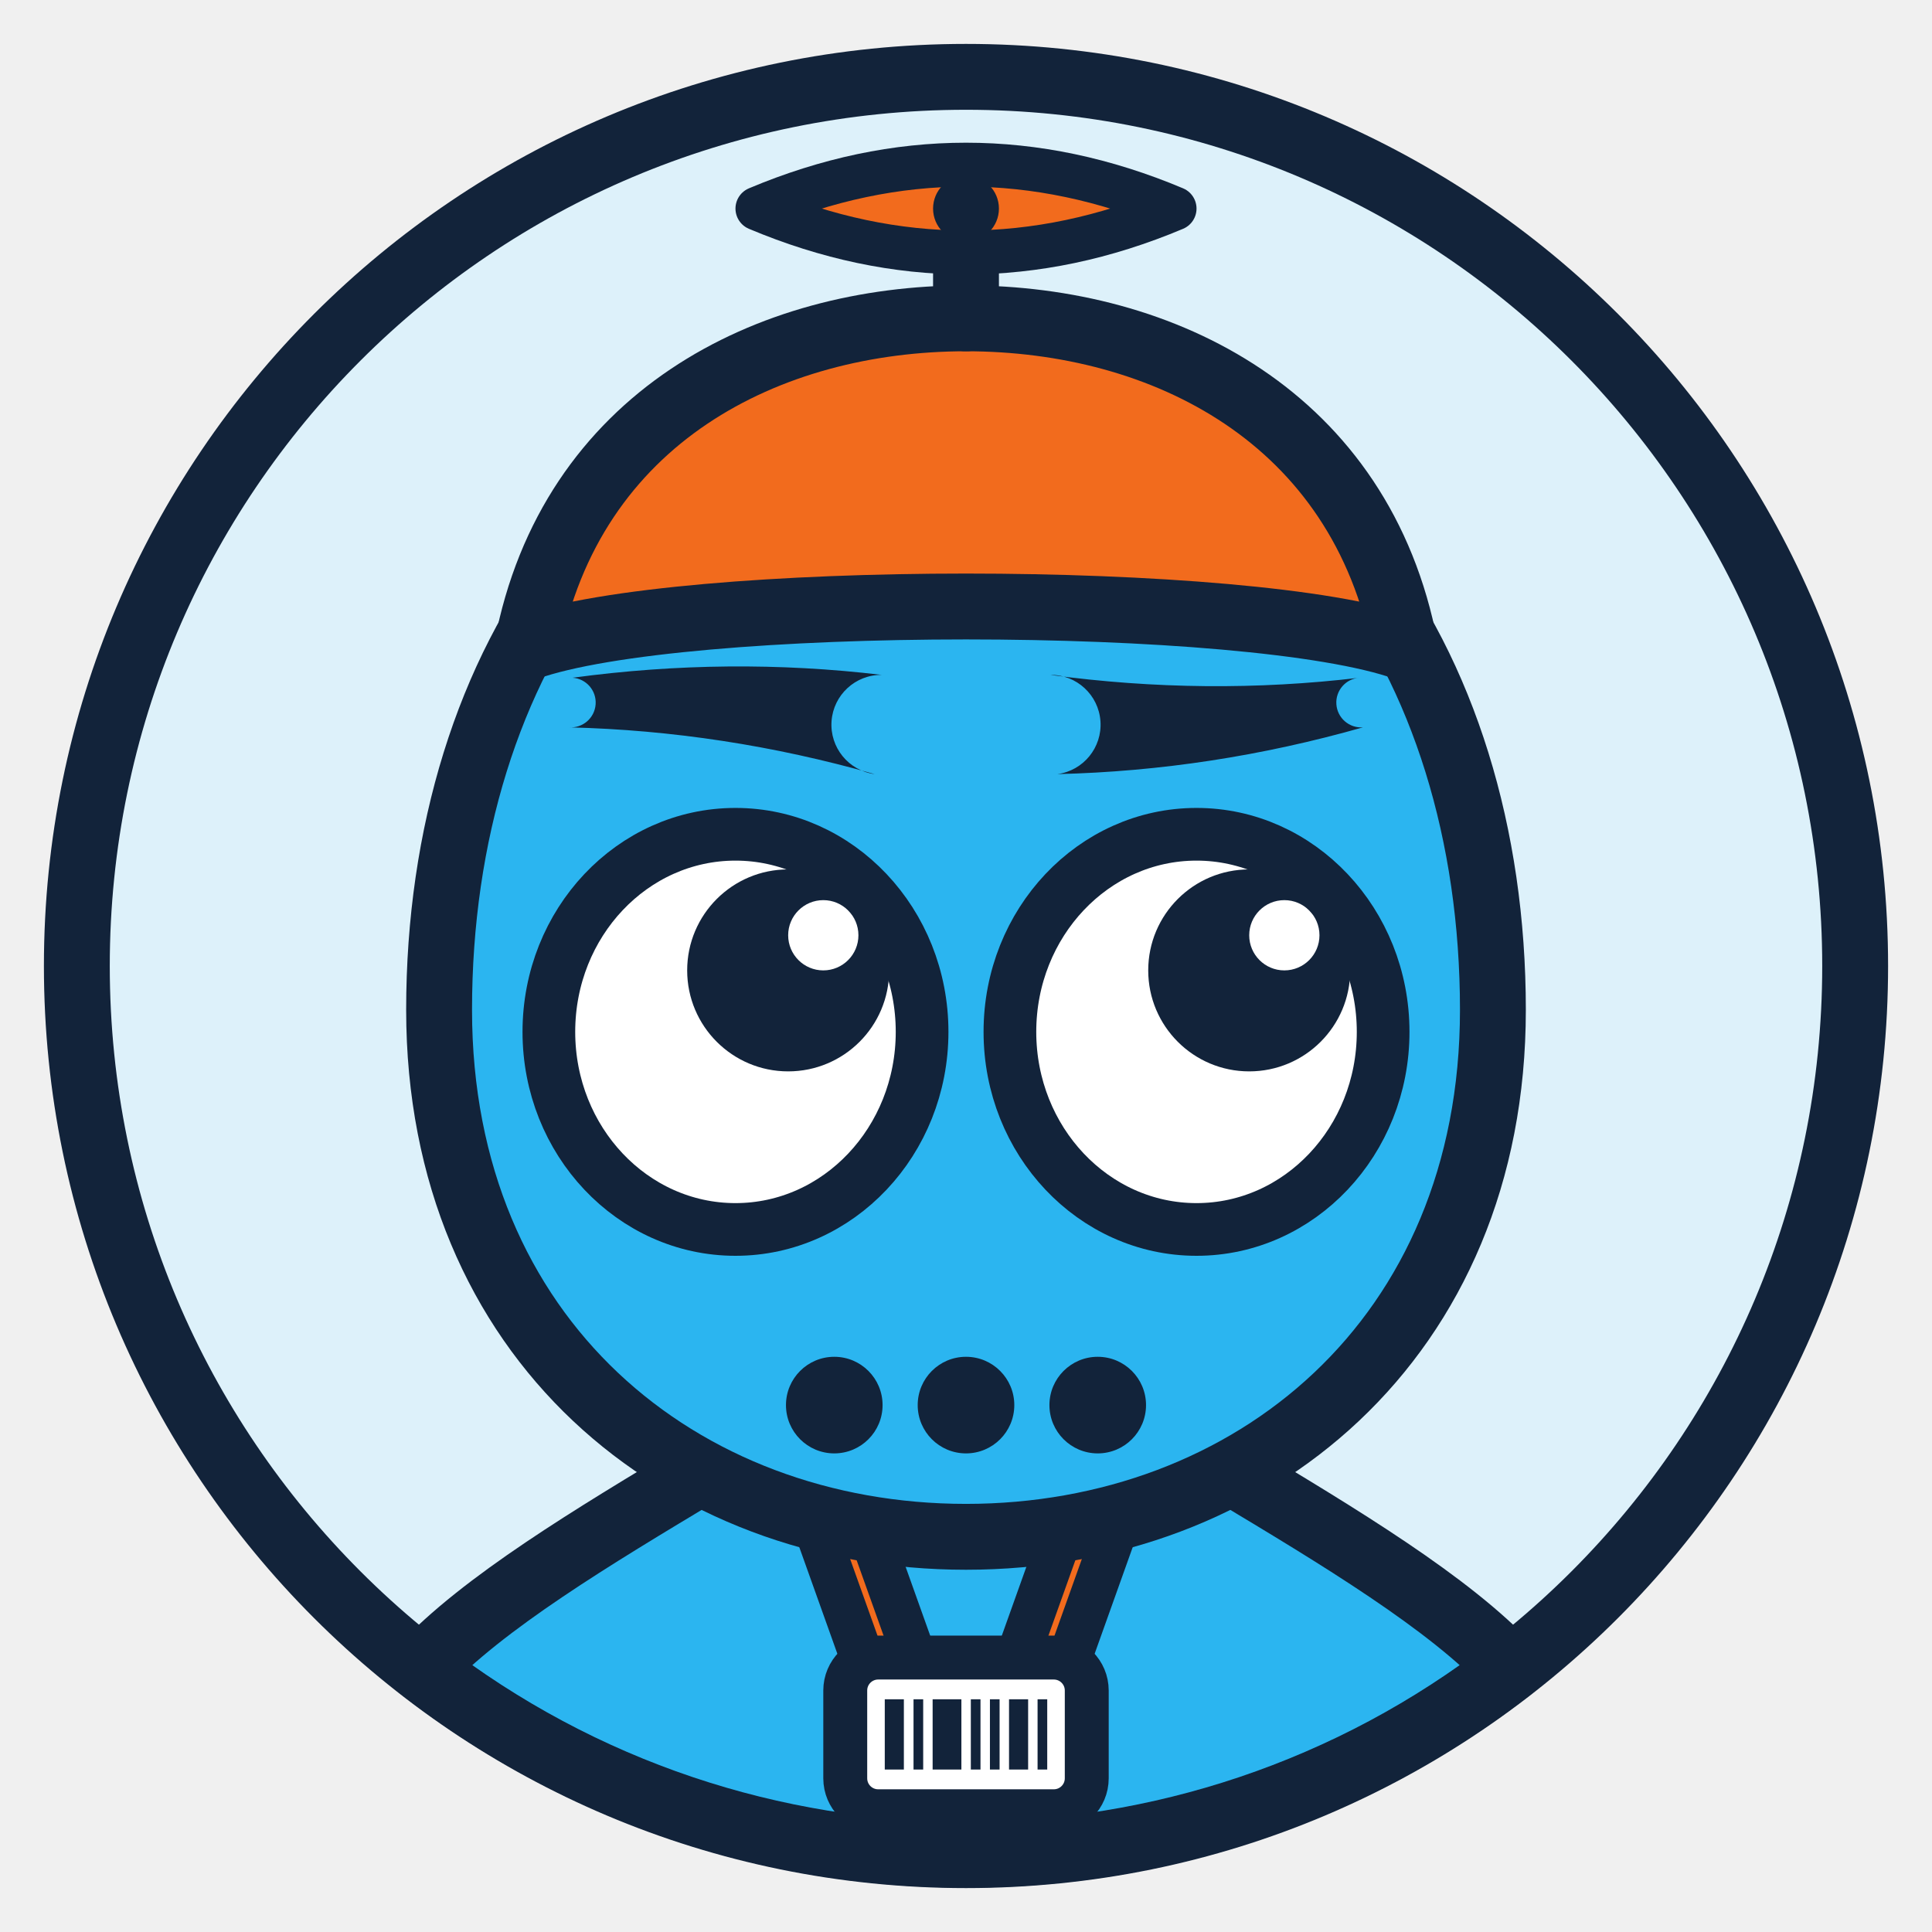
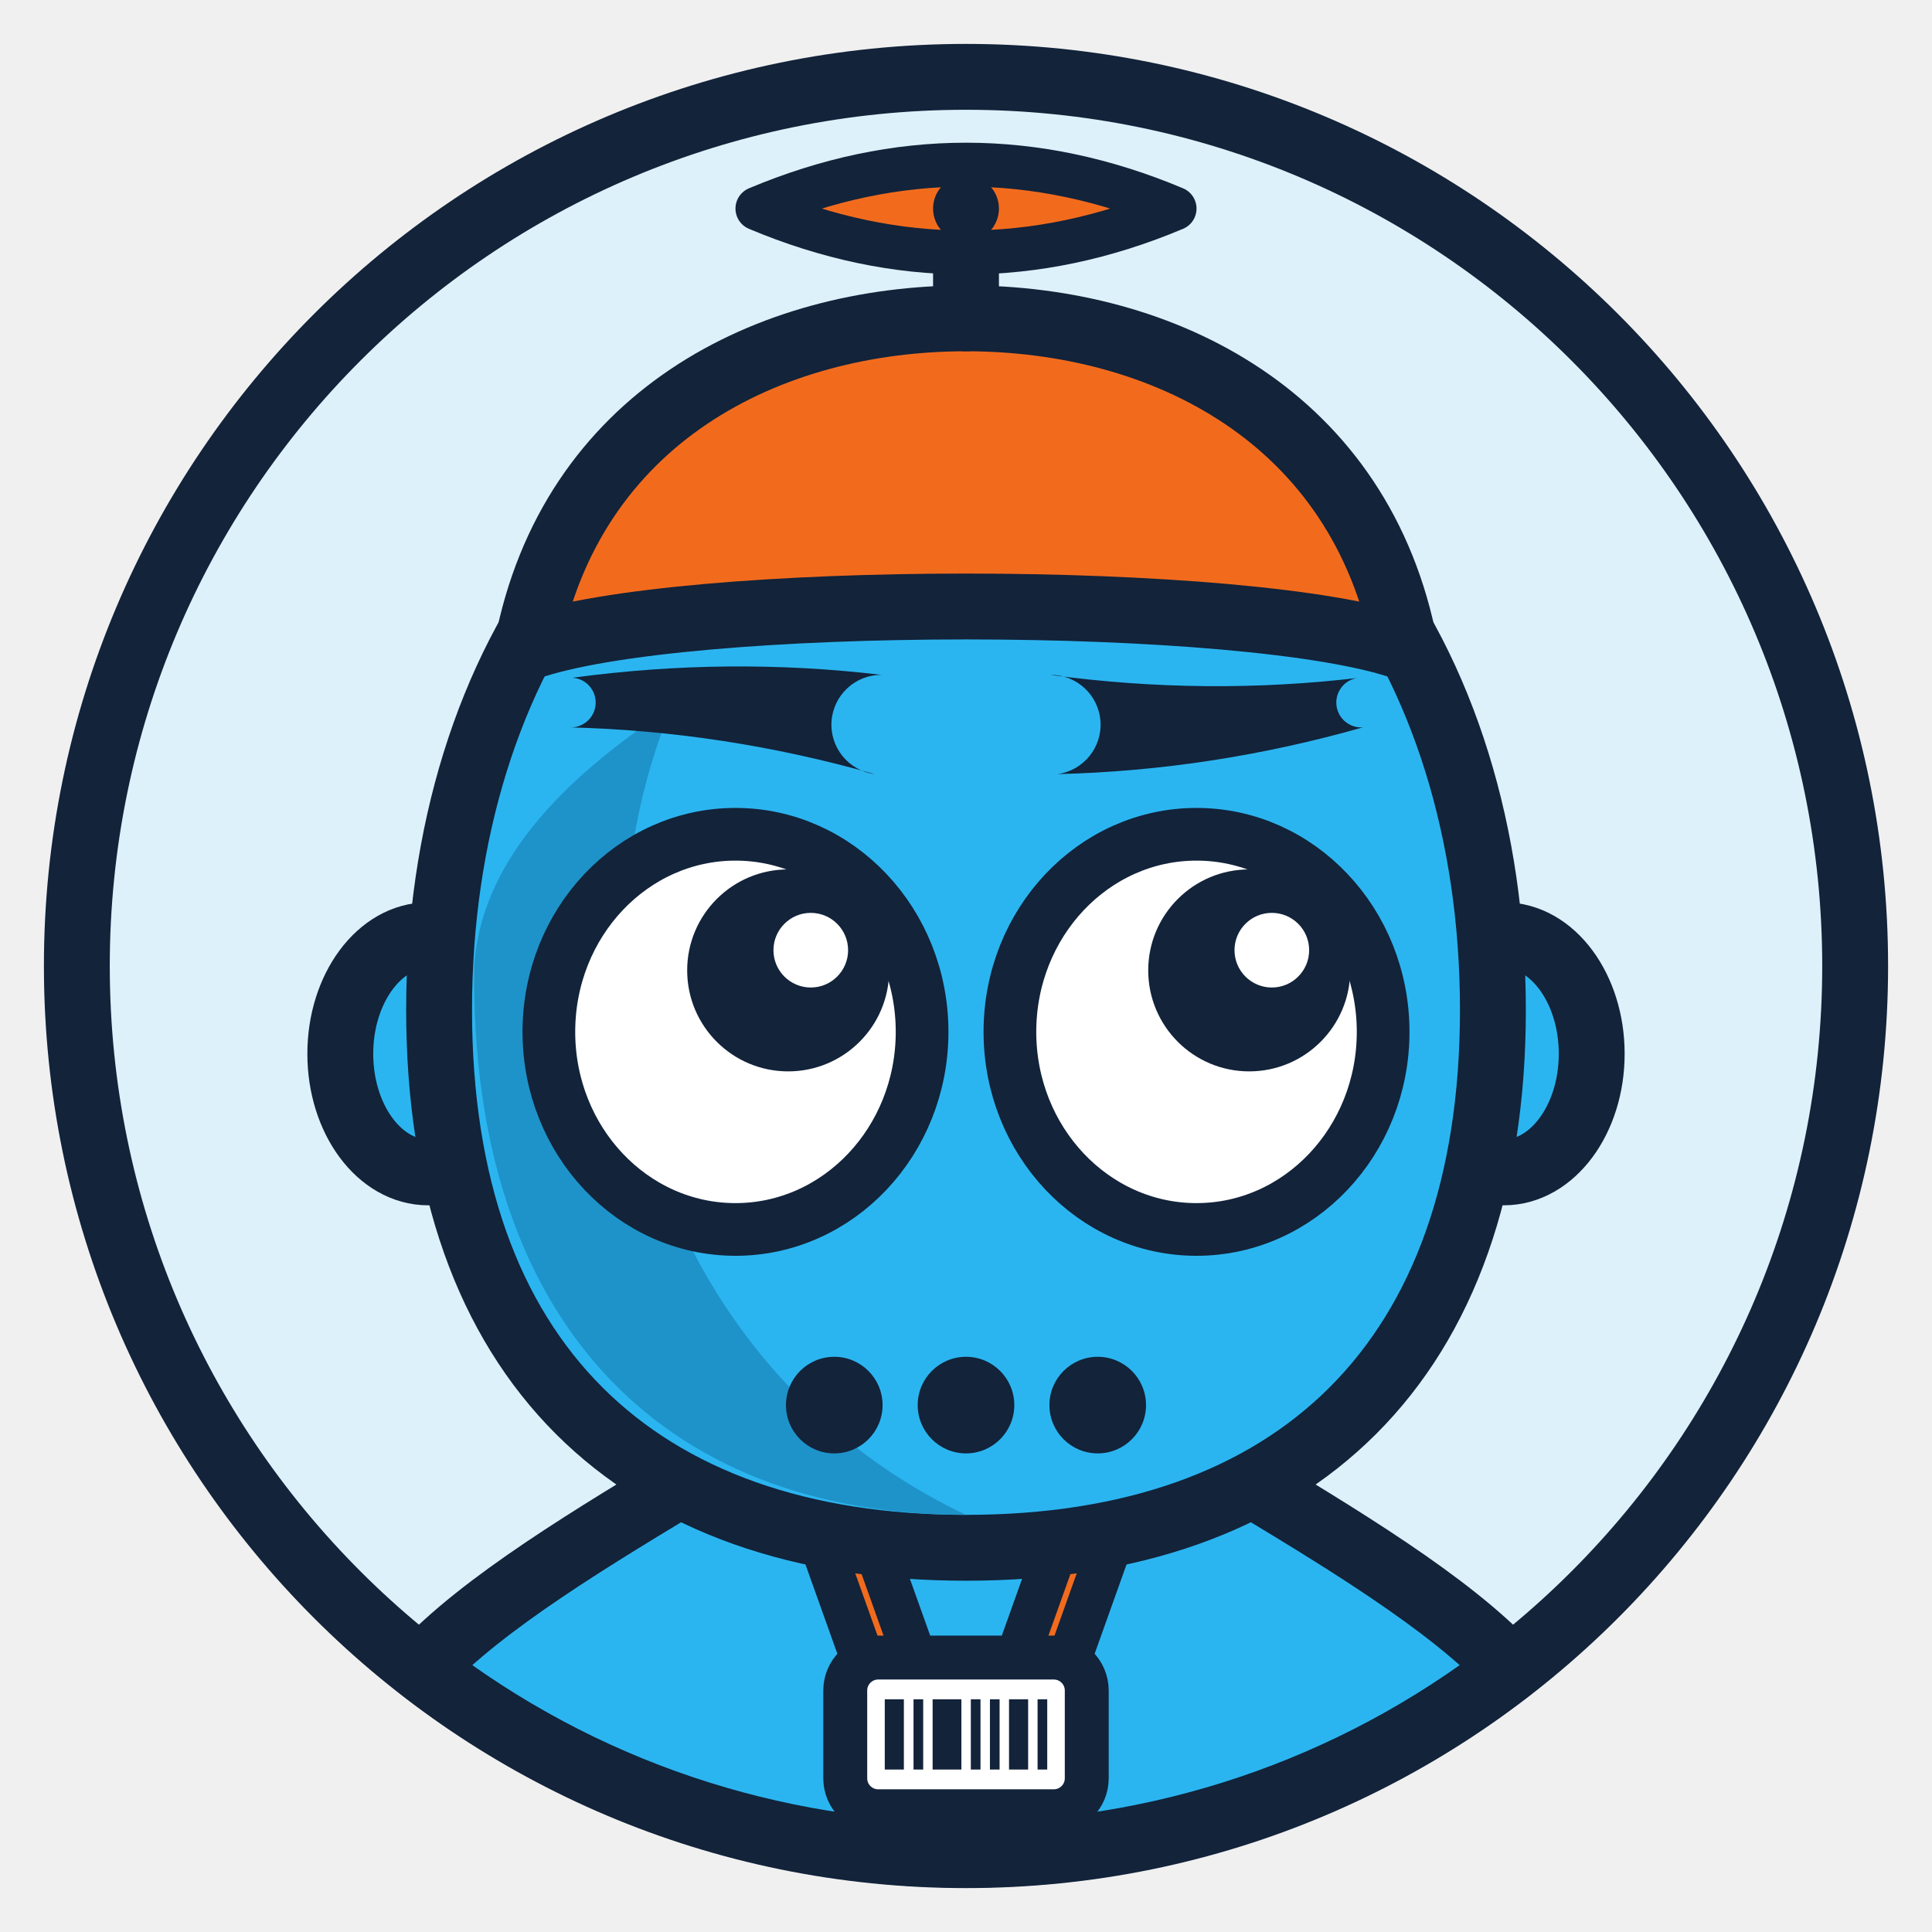
<svg xmlns="http://www.w3.org/2000/svg" viewBox="0 0 88 88" width="88" height="88" color="#12233A" role="img" aria-label="Shin: thinking">
  <circle class="face-disc" cx="44" cy="44" r="40.5" fill="#DDF1FA" />
  <g class="face-body">
    <path d="M32 67 C27 70 22 73 19.2 76 A40.5 40.5 0 0 0 68.8 76 C66 73 61 70 56 67 Z" fill="#2BB5F0" stroke="currentColor" stroke-width="3" stroke-linejoin="round" />
    <path d="M37.30 70 L39.70 70 L42.20 77 L39.80 77 Z M48.30 70 L50.70 70 L48.20 77 L45.80 77 Z" fill="#F26B1D" stroke="currentColor" stroke-width="2" stroke-linejoin="round" />
    <rect x="38.5" y="75.5" width="11" height="7" rx="1.5" fill="#FFFFFF" stroke="currentColor" stroke-width="2" />
    <path d="M40.30 77.4 h0.87 v3.2 h-0.87 Z M41.61 77.4 h0.44 v3.2 h-0.44 Z M42.48 77.4 h1.31 v3.2 h-1.31 Z M44.22 77.4 h0.44 v3.2 h-0.44 Z M45.09 77.4 h0.44 v3.2 h-0.44 Z M45.96 77.4 h0.87 v3.2 h-0.87 Z M47.26 77.4 h0.44 v3.2 h-0.44 Z" fill="#12233A" />
  </g>
  <g class="face-head">
-     <path class="face-skull" d="M44 17 C59 17 68 30 68 46 C68 61 57 70 44 70 C31 70 20 61 20 46 C20 30 29 17 44 17 Z" fill="#2BB5F0" stroke="currentColor" stroke-width="3" />
+     <ellipse cx="19.5" cy="48" rx="4" ry="5.4" fill="#2BB5F0" stroke="currentColor" stroke-width="3" />
+     <ellipse cx="68.5" cy="48" rx="4" ry="5.4" fill="#2BB5F0" stroke="currentColor" stroke-width="3" />
+     <path class="face-skull" d="M44 17 C59 17 68 30 68 46 C68 62 59 70.5 44 70.5 C29 70.5 20 62 20 46 C20 30 29 17 44 17 Z" fill="#2BB5F0" stroke="currentColor" stroke-width="3" />
+     <path d="M21.6 44 C21.4 60 30 69 44 69 C34.5 64.5 28.5 55 28.4 44 C28.4 39.5 29.2 35.5 30.6 32.2 C25.4 35.6 21.9 39.4 21.6 44 Z" fill="#1E93C9" />
    <g class="face-hat">
      <path d="M24 29.5 C26 19 35 14.5 44 14.5 C53 14.5 62 19 64 29.5 C57 27 31 27 24 29.5 Z" fill="#F26B1D" stroke="currentColor" stroke-width="3" stroke-linejoin="round" />
      <path d="M44 14.5 L44 10.5" stroke="currentColor" stroke-width="3" stroke-linecap="round" />
      <g>
        <path d="M34.5 9.5 Q44 5.5 53.5 9.5 Q44 13.5 34.5 9.5 Z" fill="#F26B1D" stroke="currentColor" stroke-width="2" stroke-linejoin="round" />
        <circle cx="44" cy="9.5" r="1.5" fill="#12233A" />
      </g>
    </g>
    <g class="face-brows">
      <path d="M40.16 30.74 Q33.19 29.91 26.08 30.87 A1.13 1.13 0 0 1 25.92 33.13 Q32.94 33.30 39.84 35.26 A2.27 2.27 0 0 1 40.16 30.74 Z M48.16 35.26 Q55.19 35.09 62.08 33.13 A1.13 1.13 0 0 1 61.92 30.87 Q54.94 31.70 47.84 30.74 A2.27 2.27 0 0 1 48.16 35.26 Z" fill="currentColor" />
    </g>
    <g class="face-eyes">
      <ellipse cx="33.5" cy="47" rx="8.5" ry="9" fill="#FFFFFF" />
      <circle cx="35.9" cy="44.2" r="4.6" fill="#12233A" />
-       <circle cx="37.5" cy="42.6" r="1.6" fill="#FFFFFF" />
+       <circle cx="36.93" cy="43.28" r="1.7" fill="#FFFFFF" />
+       <circle cx="30.10" cy="50.96" r="0.9" fill="#FFFFFF" />
      <ellipse cx="33.5" cy="47" rx="8.5" ry="9" fill="none" stroke="currentColor" stroke-width="2.4" />
      <ellipse cx="54.5" cy="47" rx="8.5" ry="9" fill="#FFFFFF" />
      <circle cx="56.9" cy="44.2" r="4.6" fill="#12233A" />
-       <circle cx="58.5" cy="42.6" r="1.6" fill="#FFFFFF" />
+       <circle cx="57.93" cy="43.28" r="1.7" fill="#FFFFFF" />
+       <circle cx="51.10" cy="50.96" r="0.9" fill="#FFFFFF" />
      <ellipse cx="54.5" cy="47" rx="8.5" ry="9" fill="none" stroke="currentColor" stroke-width="2.4" />
    </g>
    <g class="face-mouth">
      <circle cx="38" cy="64" r="2.2" fill="currentColor" />
      <circle cx="44" cy="64" r="2.2" fill="currentColor" />
      <circle cx="50" cy="64" r="2.2" fill="currentColor" />
    </g>
  </g>
  <g class="face-extras" />
  <circle class="face-ring" cx="44" cy="44" r="40.5" fill="none" stroke="currentColor" stroke-width="3" />
</svg>
